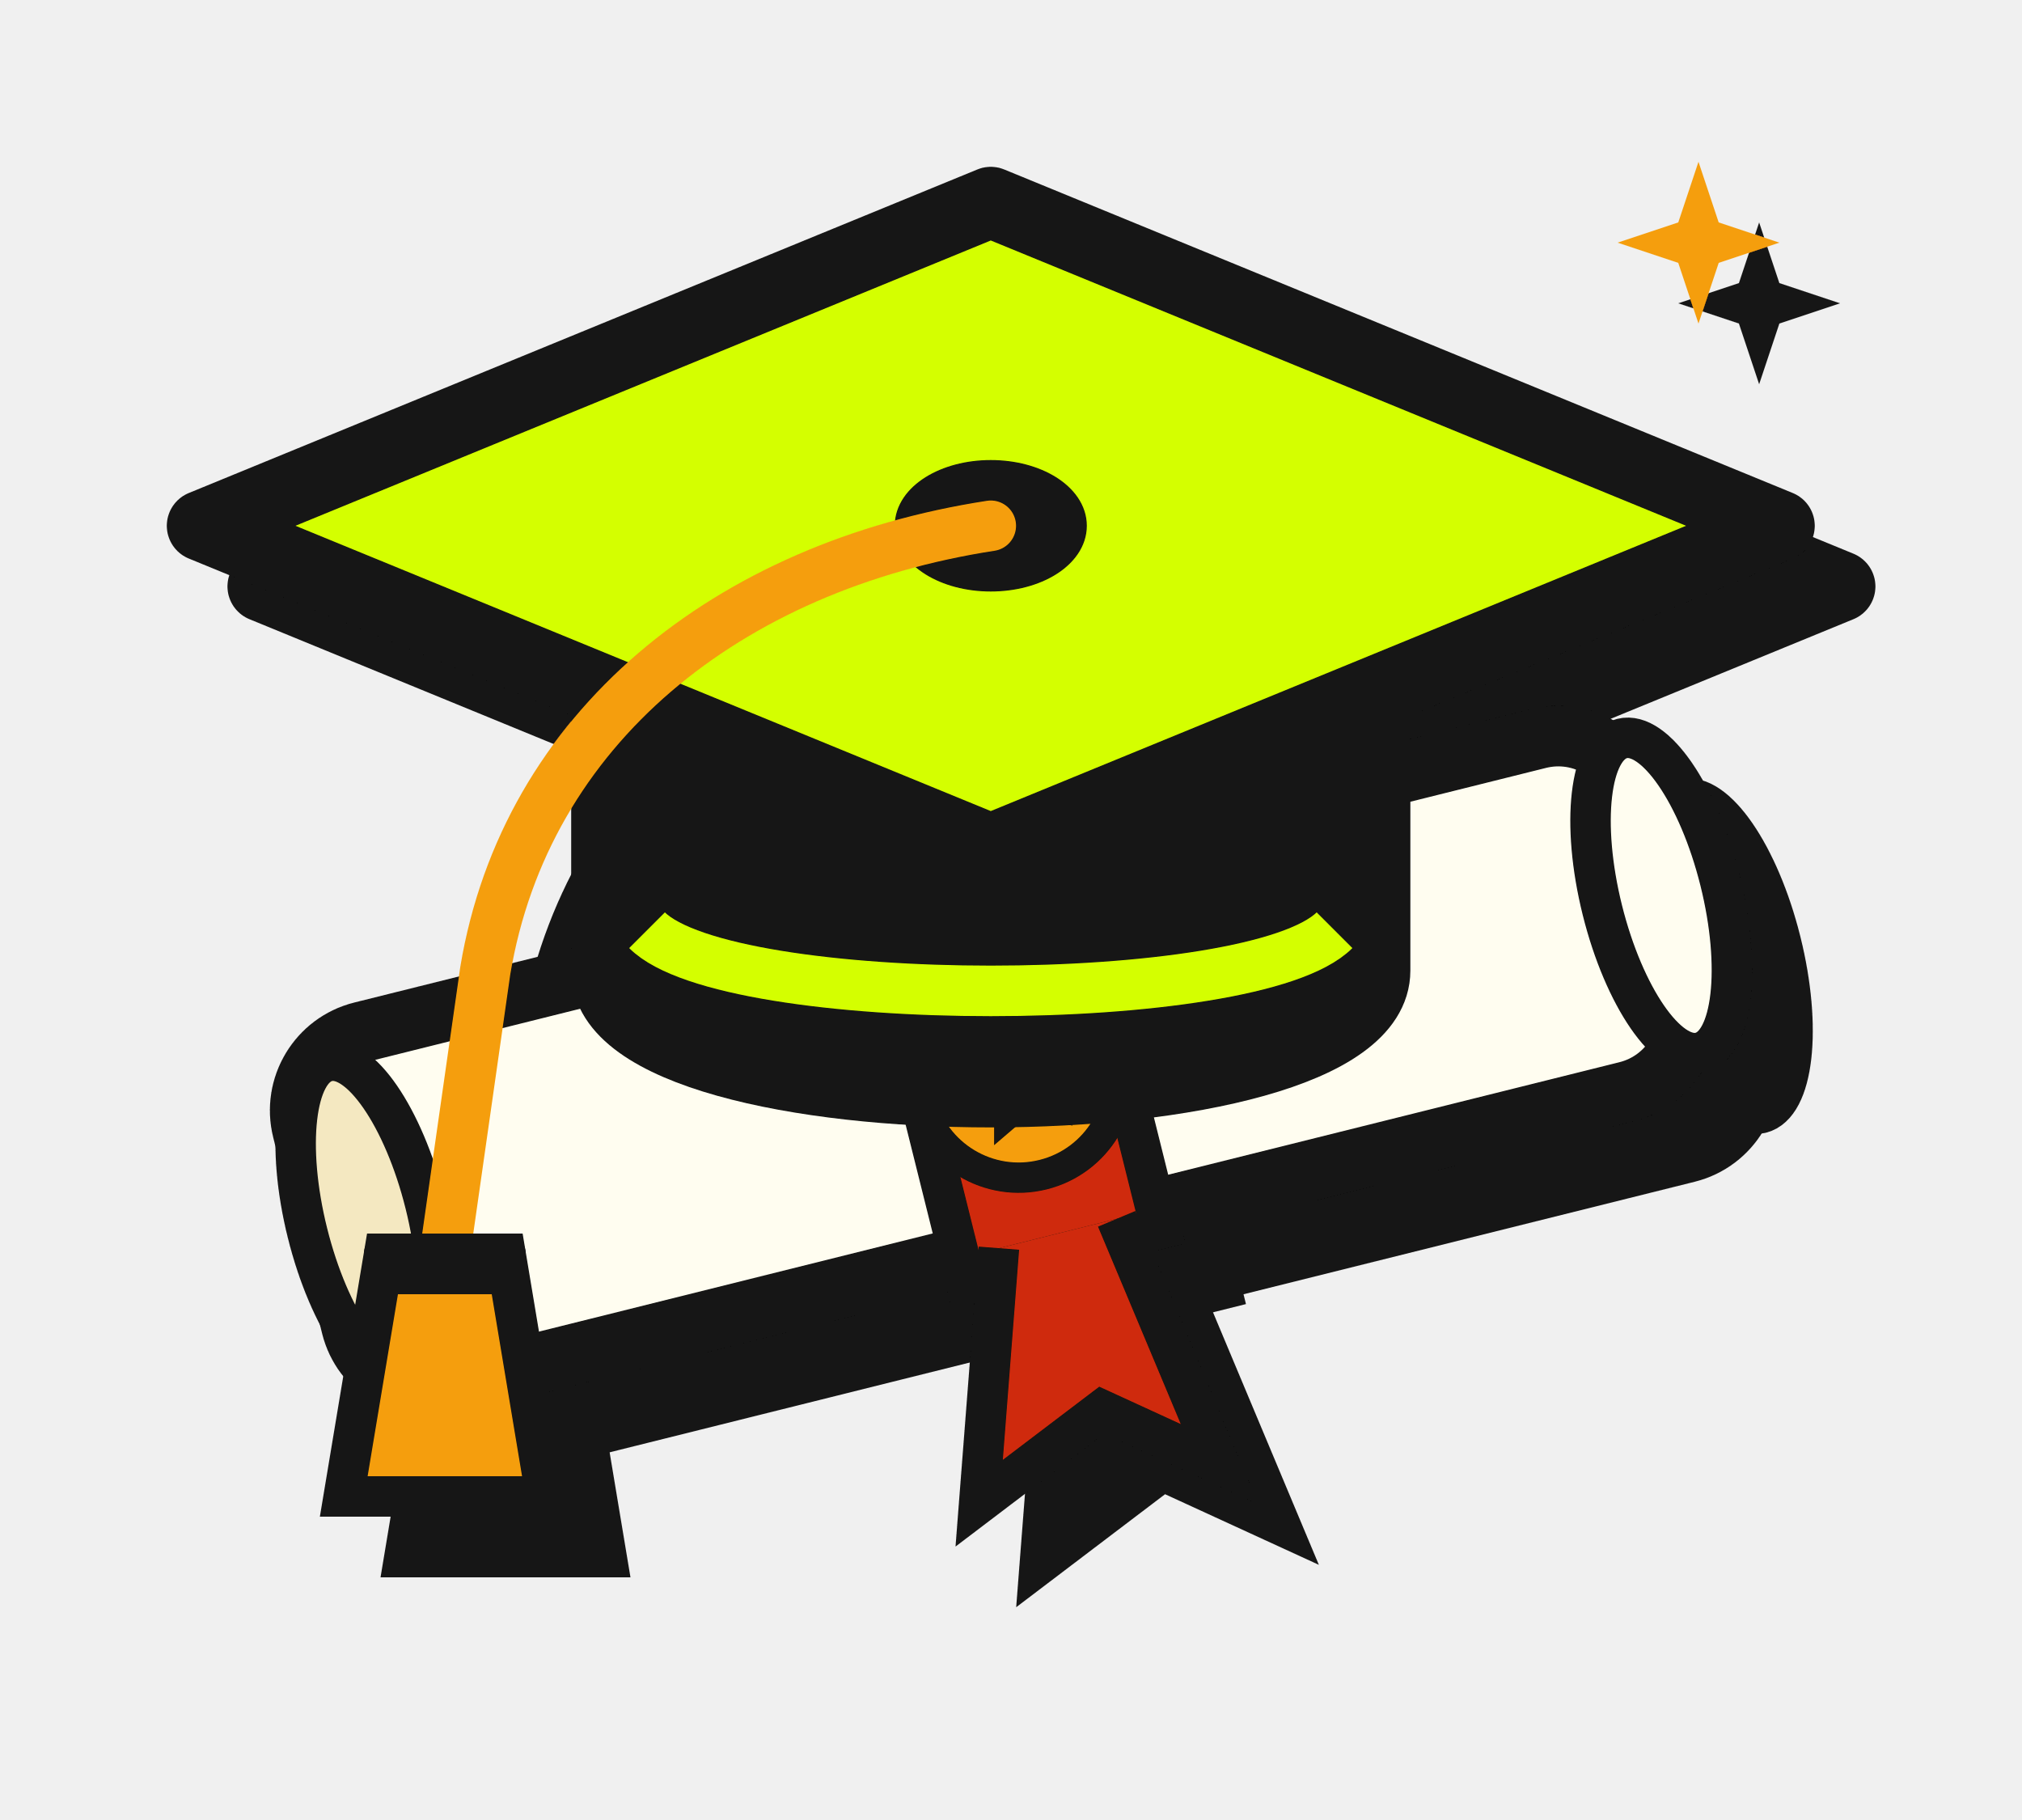
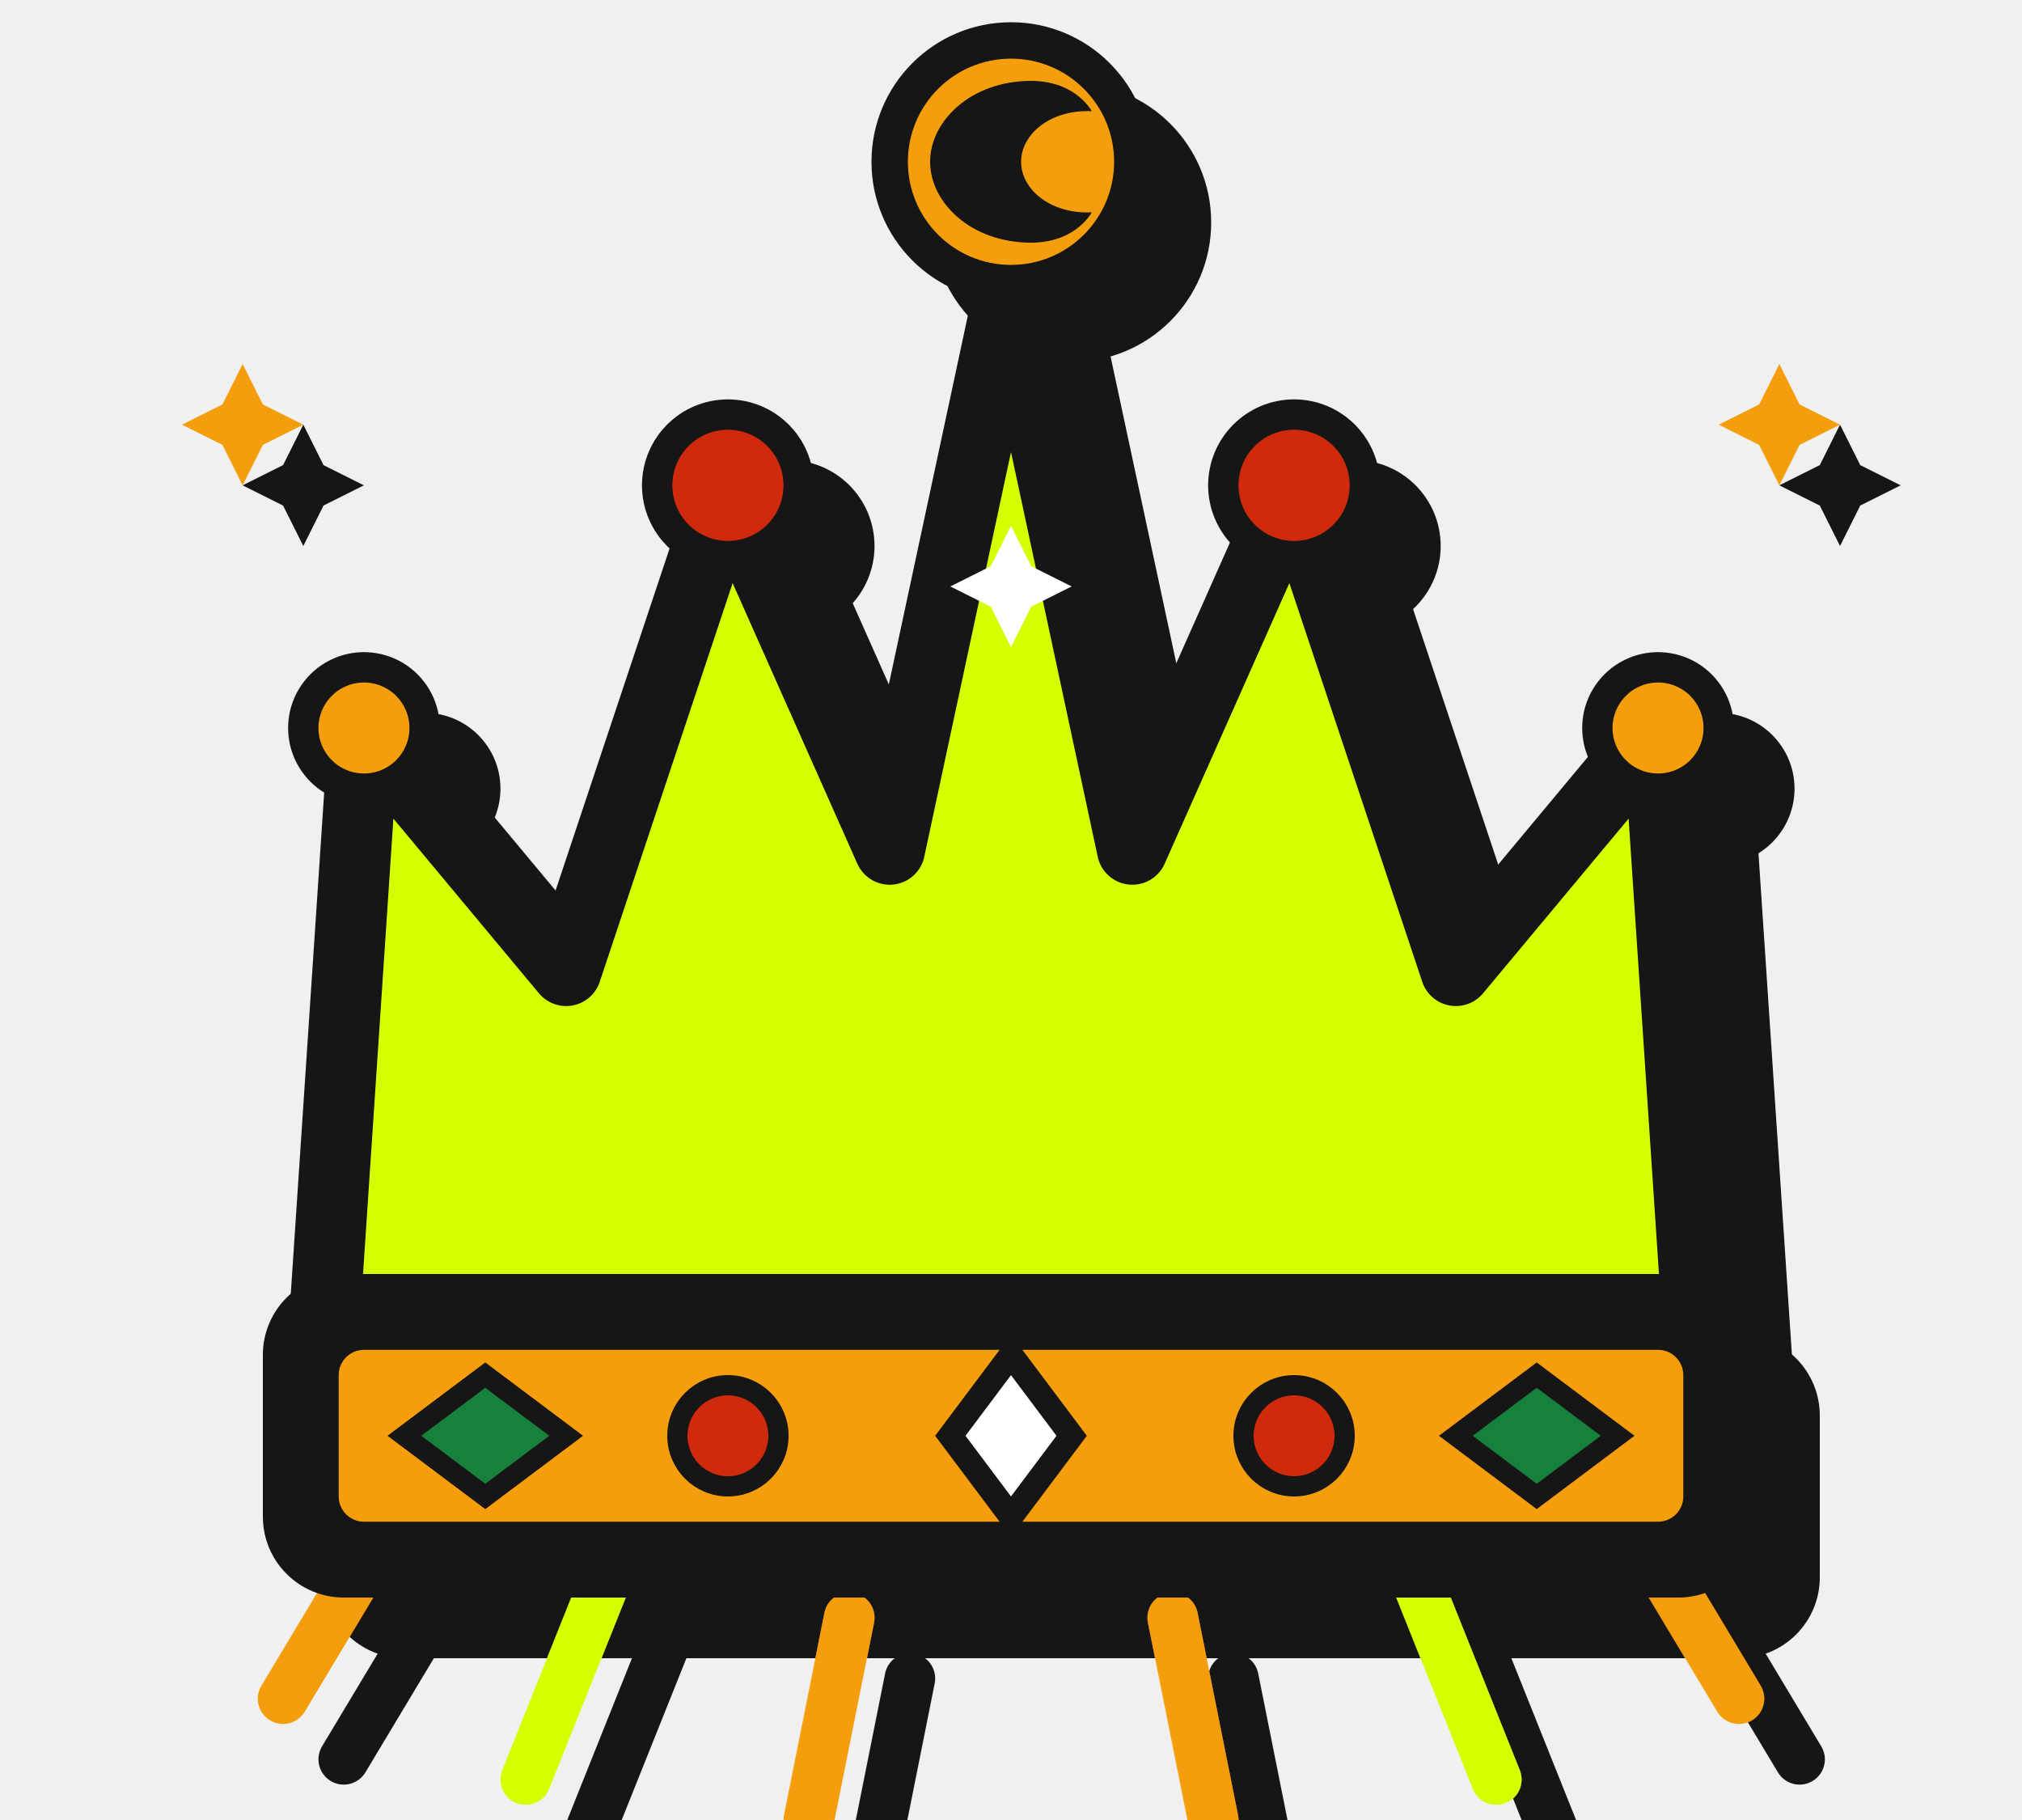
<svg xmlns="http://www.w3.org/2000/svg" viewBox="0 0 100 90" fill="none">
-   <g filter="drop-shadow(3px 3px 0px #121212)">
-     <g transform="translate(14, 52) rotate(-14)">
-       <rect x="0" y="0" width="68" height="18" rx="4" fill="#FFFDF0" stroke="#121212" stroke-width="3" />
-       <ellipse cx="2" cy="9" rx="3" ry="8" fill="#F4E8C1" stroke="#121212" stroke-width="2" />
-       <ellipse cx="68" cy="9" rx="3" ry="8" fill="#FFFDF0" stroke="#121212" stroke-width="2" />
-       <rect x="30" y="-1" width="10" height="20" fill="#CF2B09" stroke="#121212" stroke-width="2" />
-       <path d="M32 18 L28 30 L35 27 L40 31 L38 18" fill="#CF2B09" stroke="#121212" stroke-width="2" />
-       <circle cx="35" cy="10" r="5" fill="#F59E0B" stroke="#121212" stroke-width="1.5" />
-       <polygon points="35,7 36,9 38,9.5 36.5,11 37,13 35,12 33,13 33.5,11 32,9.5 34,9" fill="#121212" />
+   <defs>
+     <filter id="crownKaromahShadow" x="-15%" y="-15%" width="135%" height="135%">
+       <feDropShadow dx="3" dy="3" stdDeviation="0" flood-color="#121212" />
+     </filter>
+   </defs>
+   <g filter="url(#crownKaromahShadow)">
+     <path d="M20 74 L14 84" stroke="#F59E0B" stroke-width="2.5" stroke-linecap="round" />
+     <line x1="30" y1="78" x2="26" y2="88" stroke="#D4FF00" stroke-width="2.5" stroke-linecap="round" />
+     <line x1="42" y1="80" x2="40" y2="90" stroke="#F59E0B" stroke-width="2.5" stroke-linecap="round" />
+     <line x1="58" y1="80" x2="60" y2="90" stroke="#F59E0B" stroke-width="2.5" stroke-linecap="round" />
+     <line x1="70" y1="78" x2="74" y2="88" stroke="#D4FF00" stroke-width="2.5" stroke-linecap="round" />
+     <line x1="80" y1="74" x2="86" y2="84" stroke="#F59E0B" stroke-width="2.5" stroke-linecap="round" />
+     <path d="M22 66 C22 46 34 38 50 38 C66 38 78 46 78 66 Z" fill="#CF2B09" stroke="#121212" stroke-width="3" stroke-linejoin="round" />
+     <path d="M36 44 C42 41 58 41 64 44" stroke="#FFFFFF" stroke-width="1.5" opacity="0.4" fill="none" />
+     <path d="       M 16 66        L 18 36 L 28 48        L 36 24 L 44 42        L 50 14        L 56 42 L 64 24        L 72 48 L 82 36        L 84 66 Z     " fill="#D4FF00" stroke="#121212" stroke-width="3.5" stroke-linejoin="round" />
+     <g transform="translate(50, 8)">
+       <circle cx="0" cy="0" r="6" fill="#F59E0B" stroke="#121212" stroke-width="1.8" />
+       <path d="M1 -4 C-2 -4 -4 -2 -4 0 C-4 2 -2 4 1 4 C2.5 4 3.5 3.3 4 2.5 C2 2.6 0.5 1.4 0.5 0 C0.5 -1.4 2 -2.6 4 -2.5 C3.5 -3.3 2.5 -4 1 -4 Z" fill="#121212" />
    </g>
-     <path d="M30 32 L30 48 C30 56 68 56 68 48 L68 32" fill="#121212" stroke="#121212" stroke-width="3.5" />
-     <path d="M32 46 C36 50 62 50 66 46" stroke="#D4FF00" stroke-width="2.5" fill="none" />
-     <polygon points="49,10 88,26 49,42 10,26" fill="#D4FF00" stroke="#121212" stroke-width="3.5" stroke-linejoin="round" />
-     <ellipse cx="49" cy="26" rx="4" ry="2.5" fill="#121212" stroke="#121212" stroke-width="1.5" />
-     <path d="M49 26 C36 28 26 36 24 48 L22 62" stroke="#F59E0B" stroke-width="2.5" fill="none" stroke-linecap="round" />
-     <path d="M19 62 L25 62 L27 74 L17 74 Z" fill="#F59E0B" stroke="#121212" stroke-width="2" />
-     <rect x="18" y="61" width="8" height="3" rx="1" fill="#121212" />
-     <polygon points="84,8 85,11 88,12 85,13 84,16 83,13 80,12 83,11" fill="#F59E0B" />
+     <circle cx="18" cy="36" r="3" fill="#F59E0B" stroke="#121212" stroke-width="1.5" />
+     <circle cx="36" cy="24" r="3.5" fill="#CF2B09" stroke="#121212" stroke-width="1.5" />
+     <circle cx="64" cy="24" r="3.5" fill="#CF2B09" stroke="#121212" stroke-width="1.5" />
+     <circle cx="82" cy="36" r="3" fill="#F59E0B" stroke="#121212" stroke-width="1.5" />
+     <rect x="14" y="64" width="72" height="14" rx="3" fill="#121212" stroke="#121212" stroke-width="2" />
+     <rect x="16" y="66" width="68" height="10" rx="2" fill="#F59E0B" stroke="#121212" stroke-width="1.5" />
+     <polygon points="24,68 28,71 24,74 20,71" fill="#15803D" stroke="#121212" stroke-width="1" />
+     <circle cx="36" cy="71" r="2.5" fill="#CF2B09" stroke="#121212" stroke-width="1" />
+     <polygon points="50,67 53,71 50,75 47,71" fill="#FFFFFF" stroke="#121212" stroke-width="1.2" />
+     <circle cx="64" cy="71" r="2.5" fill="#CF2B09" stroke="#121212" stroke-width="1" />
+     <polygon points="76,68 80,71 76,74 72,71" fill="#15803D" stroke="#121212" stroke-width="1" />
+     <polygon points="12,18 13,20 15,21 13,22 12,24 11,22 9,21 11,20" fill="#F59E0B" />
+     <polygon points="88,18 89,20 91,21 89,22 88,24 87,22 85,21 87,20" fill="#F59E0B" />
+     <polygon points="50,26 51,28 53,29 51,30 50,32 49,30 47,29 49,28" fill="#FFFFFF" />
  </g>
</svg>
